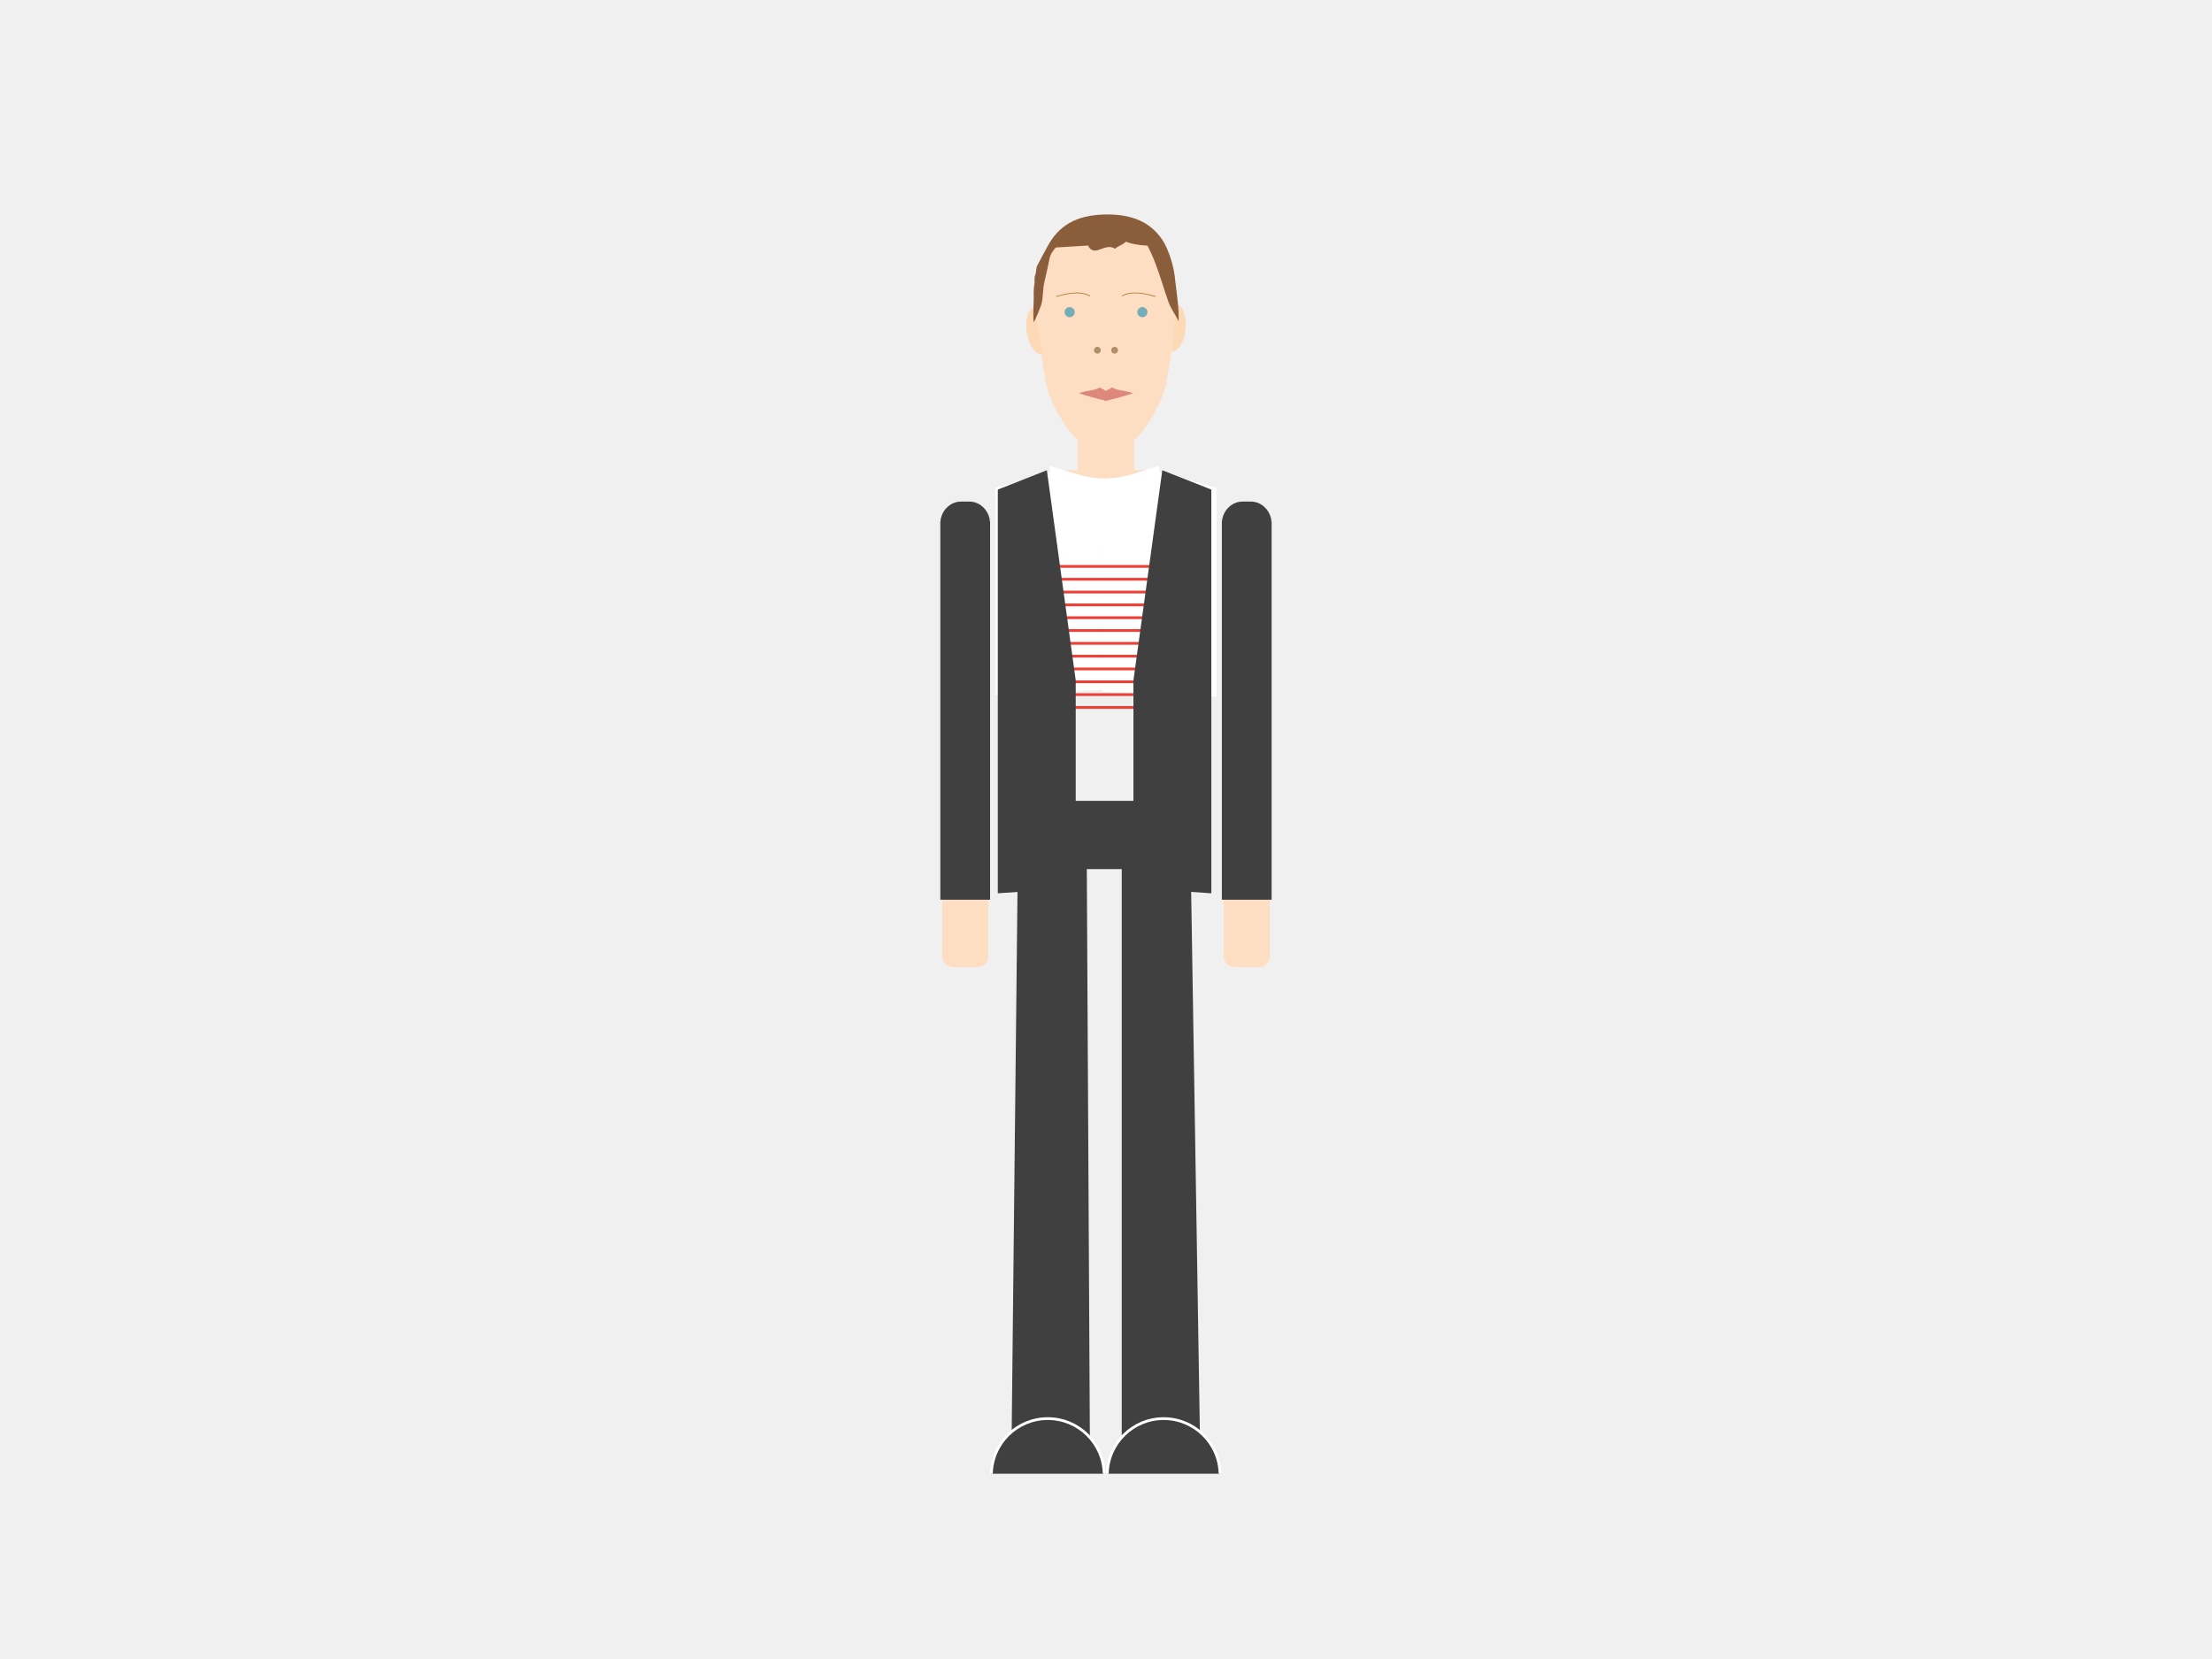
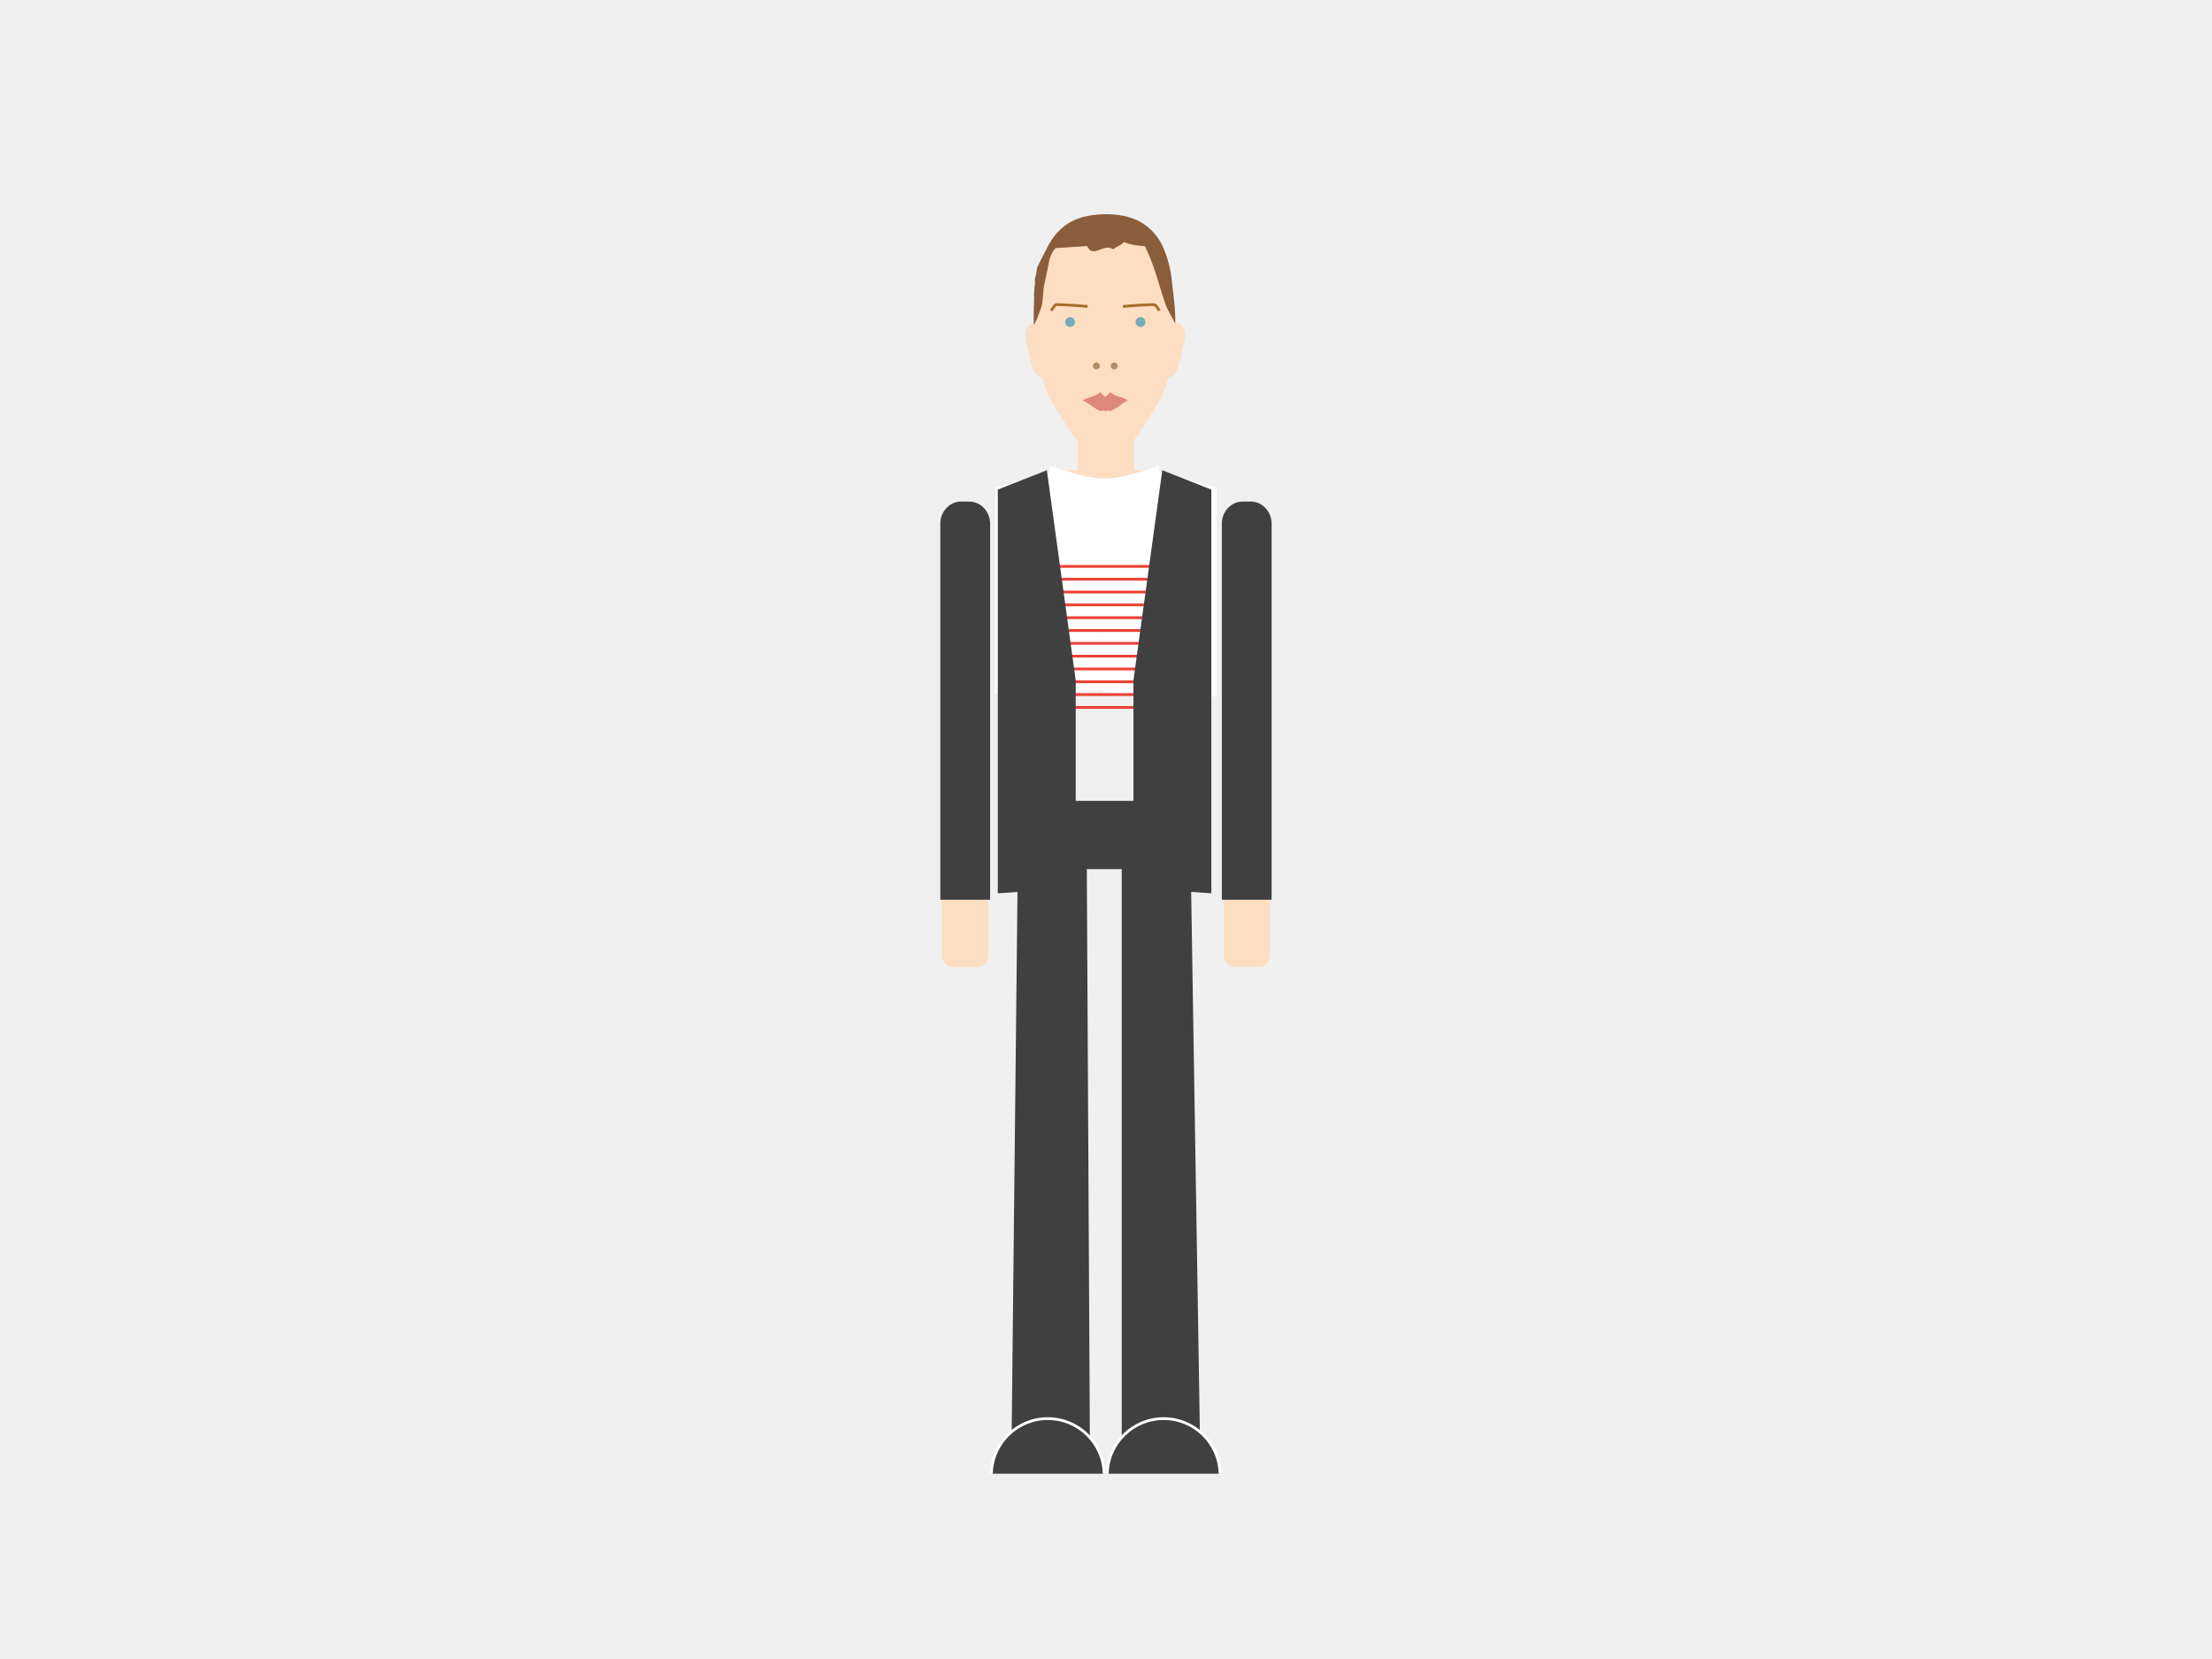
<svg xmlns="http://www.w3.org/2000/svg" viewBox="0 0 800 600">
  <defs>
-     <style>.cls-1{fill:#fddec3;}.cls-2,.cls-9{fill:#404041;}.cls-3{fill:#74acb8;}.cls-4{fill:#fdd9b6;}.cls-5{fill:#8a5d3b;}.cls-6{fill:#de887b;}.cls-7{fill:#b18e6a;}.cls-11,.cls-8{fill:none;}.cls-8{stroke:#a56f29;stroke-width:0.25px;}.cls-11,.cls-8,.cls-9{stroke-miterlimit:10;}.cls-9{stroke:#fff;}.cls-10{fill:#fff;}.cls-11{stroke:#ee4036;}</style>
+     <style>.cls-1{fill:#fddec3;}.cls-2,.cls-3{fill:#404041;}.cls-3{stroke:#fff;}.cls-3,.cls-5,.cls-9{stroke-miterlimit:10;}.cls-4{fill:#fff;}.cls-5,.cls-9{fill:none;}.cls-5{stroke:#ee4036;}.cls-6{fill:#74acb8;}.cls-7{fill:#b18e6a;}.cls-8{fill:#de887b;}.cls-9{stroke:#a56f29;}.cls-10{fill:#8a5d3b;}</style>
  </defs>
-   <g id="Layer_1" data-name="Layer 1">
+   <g id="Layer_3" data-name="Layer 3">
    <polygon class="cls-1" points="418.33 170.04 399.32 195.69 381.67 170.04 389.82 170.04 389.82 158.81 400 158.81 410.18 158.81 410.18 170.04 418.33 170.04" />
    <polygon class="cls-2" points="431.48 314.33 369.76 314.33 368.52 289.64 430.24 289.64 431.48 314.33" />
-     <circle class="cls-3" cx="400" cy="113.81" r="2.45" />
-     <path class="cls-1" d="M402.52,162.08c6.85-1.84,7.85-2.15,12-7.93,3-4.28,6.48-10.88,7.35-16.07,2.41-14.33,5.69-30.64.81-44.32-2.83-7.94-12.34-10.08-20.72-9.15h-3.84c-8.38-.93-17.89,1.21-20.72,9.15-4.88,13.68-1.6,30,.81,44.32.87,5.19,4.3,11.79,7.35,16.07,4.11,5.78,5.11,6.09,12,7.93Z" />
-     <path class="cls-4" d="M425.31,110c2.36.22,3.92,4.21,3.48,8.92s-2.69,8.35-5,8.13" />
-     <path class="cls-4" d="M376.91,128.05c-2.33.37-4.83-3.12-5.57-7.79s.55-8.75,2.89-9.12" />
-     <path class="cls-5" d="M393.56,88.79a2.7,2.7,0,0,0,1.92,1.8,4.86,4.86,0,0,0,2.38-.4,14.55,14.55,0,0,1,2.66-.8,3.59,3.59,0,0,1,2.72.58,5,5,0,0,1,1-.71c.33-.2.68-.37,1-.54a9.87,9.87,0,0,0,1-.55,4.38,4.38,0,0,0,.91-.77A18.38,18.38,0,0,0,409,88c.63.17,1.27.3,1.91.41s1.31.2,2,.27,1.37.11,2.08.15a58.33,58.33,0,0,1,3,6.76c.86,2.26,1.61,4.54,2.35,6.83s1.46,4.57,2.28,6.87,2.53,4.59,3.64,6.89c.16-4.9-.67-9.82-1.19-14.42a38.12,38.12,0,0,0-3.32-12.54,19.52,19.52,0,0,0-8-8.71c-3.66-2-8.39-3.13-14.5-2.93a33.39,33.39,0,0,0-6.9.88,21.32,21.32,0,0,0-5.63,2.21,19,19,0,0,0-4.52,3.64,24.21,24.21,0,0,0-3.56,5.19c-.54,1-1.12,2.07-1.71,3.16s-1.19,2.2-1.76,3.33-.31,2.3-.77,3.47-.07,2.36-.35,3.55a21.92,21.92,0,0,0-.17,4.27c0,1.13-.36,8,0,9.3a44.92,44.92,0,0,0,2.79-6.7c.69-2.68.35-4.89,1.08-8s1.4-6.2,1.86-8.48,2.31-3.8,2.2-3.89" />
-     <path class="cls-6" d="M408.83,141.89l-1-.25-1-.2-1-.19-1-.19c-.33-.07-.64-.15-1-.24a7.59,7.59,0,0,1-.88-.31,6.63,6.63,0,0,1-.8-.4,1.37,1.37,0,0,1-.26.2,2.32,2.32,0,0,1-.31.19l-.34.18a18.42,18.42,0,0,0-.72.37l-.34.21-.19.16-.19-.16-.34-.21-.36-.19a3,3,0,0,0-.36-.18l-.34-.18a2.32,2.32,0,0,1-.31-.19,1.89,1.89,0,0,1-.27-.2,5.84,5.84,0,0,1-.79.4,7.59,7.59,0,0,1-.88.31c-.31.09-.63.17-1,.24l-1,.19-1,.19-1,.2-1,.25a8.83,8.83,0,0,0-.95.33l2.13.67c.79.25,1.66.51,2.56.77s1.86.52,2.82.75c.55.13,1.11.25,1.67.36V145l.61-.12.61.12,0-.23q.86-.17,1.68-.36c1-.23,1.91-.49,2.82-.75s1.76-.52,2.56-.77l2.13-.67A8.83,8.83,0,0,0,408.83,141.89Z" />
-     <path class="cls-7" d="M398.11,126.65a1.23,1.23,0,1,1-1.22-1.22A1.22,1.22,0,0,1,398.11,126.65Z" />
-     <path class="cls-7" d="M404.34,126.65a1.23,1.23,0,1,1-1.23-1.22A1.22,1.22,0,0,1,404.34,126.65Z" />
-     <circle class="cls-3" cx="413.15" cy="112.89" r="1.83" />
-     <circle class="cls-3" cx="386.85" cy="112.89" r="1.83" />
-     <path class="cls-8" d="M394.22,107.05c-3.65-2-8.19-.94-12.22.21" />
-     <path class="cls-8" d="M405.78,107.05c3.65-2,8.19-.94,12.22.21" />
    <polygon class="cls-2" points="433.98 519.75 405.69 519.75 405.69 290.01 430.28 290.01 433.98 519.75" />
    <polygon class="cls-2" points="394.16 519.75 365.87 519.75 368.34 290.01 392.93 290.01 394.16 519.75" />
-     <path class="cls-9" d="M400.47,533a20.39,20.39,0,0,1,40.77,0" />
-     <path class="cls-9" d="M399.33,533a20.39,20.39,0,0,0-40.77,0" />
+     <path class="cls-3" d="M400.47,533a20.39,20.39,0,0,1,40.77,0" />
+     <path class="cls-3" d="M399.33,533a20.39,20.39,0,0,0-40.77,0" />
    <rect class="cls-1" x="340.74" y="322.07" width="16.71" height="27.71" rx="4" />
    <path class="cls-2" d="M358.06,188.75a8.37,8.37,0,0,0-.56-2.43,8.26,8.26,0,0,0-1.62-2.56,7.55,7.55,0,0,0-2.39-1.73,7,7,0,0,0-2.92-.63h-3a7,7,0,0,0-2.92.63,7.55,7.55,0,0,0-2.39,1.73,8.26,8.26,0,0,0-1.62,2.56,8.37,8.37,0,0,0-.56,2.43h0V325.4h18V188.75Z" />
    <rect class="cls-1" x="442.56" y="322.07" width="16.71" height="27.71" rx="4" />
    <path class="cls-2" d="M459.88,188.75a8.37,8.37,0,0,0-.56-2.43,8.26,8.26,0,0,0-1.62-2.56,7.55,7.55,0,0,0-2.39-1.73,7,7,0,0,0-2.92-.63h-3a7,7,0,0,0-2.92.63,7.55,7.55,0,0,0-2.39,1.73,8.26,8.26,0,0,0-1.62,2.56,8.37,8.37,0,0,0-.56,2.43h0V325.4h18V188.75Z" />
-     <polyline class="cls-10" points="440 251.96 440 214.19 440 176.43 428.7 173.32 417.39 170.2 417.39 170.2 417.39 170.2 408.17 180.3 398.94 190.4 398.94 250.21" />
-     <polyline class="cls-10" points="360 251.19 360 213.78 360 176.37 371.3 173.29 382.61 170.2 382.61 170.2 382.61 170.2 390.77 180.21 398.94 190.21 398.94 249.46" />
-     <line class="cls-11" x1="373.57" y1="204.85" x2="422.5" y2="204.85" />
-     <line class="cls-11" x1="373.57" y1="214.12" x2="422.5" y2="214.12" />
-     <line class="cls-11" x1="373.57" y1="209.49" x2="422.5" y2="209.49" />
-     <line class="cls-11" x1="373.57" y1="218.76" x2="422.5" y2="218.76" />
-     <line class="cls-11" x1="373.57" y1="228.03" x2="422.5" y2="228.03" />
-     <line class="cls-11" x1="373.57" y1="223.4" x2="422.5" y2="223.4" />
-     <line class="cls-11" x1="373.57" y1="232.67" x2="422.5" y2="232.67" />
-     <line class="cls-11" x1="373.57" y1="241.94" x2="422.5" y2="241.94" />
-     <line class="cls-11" x1="373.57" y1="237.31" x2="422.5" y2="237.31" />
-     <line class="cls-11" x1="373.57" y1="246.58" x2="422.5" y2="246.58" />
-     <line class="cls-11" x1="373.57" y1="255.85" x2="422.5" y2="255.85" />
-     <line class="cls-11" x1="373.57" y1="251.21" x2="422.5" y2="251.21" />
-     <path class="cls-10" d="M399.48,173.07a37.64,37.64,0,0,1-10.33-1.68c-3.31-.94-6.5-2.1-9.49-2.94v20.62l19.82,9,19.83-9V168.45c-3,.84-6.18,2-9.49,2.94A37.65,37.65,0,0,1,399.48,173.07Z" />
+     <polyline class="cls-4" points="440 251.96 440 214.19 440 176.43 428.7 173.32 417.39 170.2 417.39 170.2 417.39 170.2 408.17 180.3 398.94 190.4 398.94 250.21" />
+     <polyline class="cls-4" points="360 251.19 360 213.78 360 176.37 371.3 173.29 382.61 170.2 382.61 170.2 382.61 170.2 390.77 180.21 398.94 190.21 398.94 249.46" />
+     <line class="cls-5" x1="373.57" y1="204.85" x2="422.5" y2="204.85" />
+     <line class="cls-5" x1="373.57" y1="214.12" x2="422.5" y2="214.12" />
+     <line class="cls-5" x1="373.57" y1="209.49" x2="422.5" y2="209.49" />
+     <line class="cls-5" x1="373.57" y1="218.76" x2="422.5" y2="218.76" />
+     <line class="cls-5" x1="373.57" y1="228.03" x2="422.5" y2="228.03" />
+     <line class="cls-5" x1="373.57" y1="223.4" x2="422.5" y2="223.4" />
+     <line class="cls-5" x1="373.57" y1="232.67" x2="422.5" y2="232.67" />
+     <line class="cls-5" x1="373.57" y1="241.94" x2="422.5" y2="241.94" />
+     <line class="cls-5" x1="373.57" y1="237.31" x2="422.5" y2="237.31" />
+     <line class="cls-5" x1="373.57" y1="246.58" x2="422.5" y2="246.58" />
+     <line class="cls-5" x1="373.57" y1="255.85" x2="422.5" y2="255.85" />
+     <line class="cls-5" x1="373.57" y1="251.21" x2="422.5" y2="251.21" />
+     <path class="cls-4" d="M399.48,173.07a37.64,37.64,0,0,1-10.33-1.68c-3.31-.94-6.5-2.1-9.49-2.94v20.62l19.82,9,19.83-9V168.45c-3,.84-6.18,2-9.49,2.94A37.65,37.65,0,0,1,399.48,173.07Z" />
    <polyline class="cls-2" points="375.48 322.07 360.87 323.07 360.87 286.57 360.87 250.07 360.87 213.57 360.87 177.07 378.61 170.07 389.05 246.07 389.05 293.07" />
    <polyline class="cls-2" points="423.49 322.07 438.1 323.07 438.1 286.57 438.1 250.07 438.1 213.57 438.1 177.07 420.36 170.07 409.92 246.07 409.92 293.07" />
+     <path class="cls-1" d="M397.67,162.5h4.15l.42-.14c1.15-.22,2.35-.19,3.49-.46,3.38-.81,5.58-4,7.36-6.94,3.48-5.8,8.61-12.19,9.4-18.91l2.14-18.16a15.84,15.84,0,0,0,.07-4.76c-.37-2-1.48-3.73-2.05-5.65-1.16-3.94,0-8.2-.44-12.28a15.14,15.14,0,0,0-5.65-10c-3.64-2.85-9.26-4.47-13.88-4.62l-5.87,0c-4.62.15-10.24,1.77-13.89,4.62a15.14,15.14,0,0,0-5.65,10c-.47,4.09.73,8.34-.44,12.28-.56,1.93-1.67,3.68-2.05,5.65a15.84,15.84,0,0,0,.08,4.76L377,136c.79,6.73,5.92,13.11,9.4,18.92,1.78,3,4,6.13,7.35,6.93,1.15.27,2.34.24,3.5.46Z" />
+     <circle class="cls-6" cx="412.49" cy="116.47" r="1.78" />
+     <circle class="cls-6" cx="387" cy="116.47" r="1.78" />
+     <path class="cls-7" d="M397.79,132.36a1.26,1.26,0,1,1-1.26-1.27A1.26,1.26,0,0,1,397.79,132.36Z" />
+     <path class="cls-7" d="M404.22,132.36a1.27,1.27,0,1,1-1.27-1.27A1.27,1.27,0,0,1,404.22,132.36Z" />
+     <path class="cls-8" d="M407.16,144.34q-.41-.19-.84-.36l-.86-.28-.85-.27-.84-.28c-.28-.1-.54-.21-.8-.33a5,5,0,0,1-.74-.44,4.57,4.57,0,0,1-.67-.58,2,2,0,0,1-.22.29,3.31,3.31,0,0,1-.26.27l-.29.25-.3.26-.3.27c-.1.1-.2.2-.29.31l-.16.23a1.88,1.88,0,0,0-.16-.23,4.12,4.12,0,0,0-.28-.31l-.3-.27-.3-.26-.29-.25a2.29,2.29,0,0,1-.27-.27,3.15,3.15,0,0,1-.22-.29,4.5,4.5,0,0,1-.66.58,5.55,5.55,0,0,1-.74.44c-.26.12-.53.23-.8.33l-.84.28-.86.27-.86.28-.84.36a7.26,7.26,0,0,0-.8.47l1.8.95c.66.35,1.6,1.26,2.36,1.63s1.35.92,2.15,1.24c.47.19.94-.35,1.41-.19v.32l.51-.16.52.16,0-.32c.47-.16.94.38,1.41.19.81-.32,1.6-.87,2.37-1.24s1.48-1.28,2.15-1.63l1.79-.95A5.78,5.78,0,0,0,407.16,144.34Z" />
+     <path class="cls-1" d="M424.79,116.91c1.64-.32,3.2,1.12,3.64,2.73a10,10,0,0,1-.33,4.94l-1.48,6.25a11.4,11.4,0,0,1-1.51,4,3.94,3.94,0,0,1-3.69,1.83" />
+     <path class="cls-1" d="M374.69,116.91c-1.63-.32-3.2,1.12-3.64,2.73a10.15,10.15,0,0,0,.33,4.94l1.48,6.25a11.61,11.61,0,0,0,1.52,4,3.94,3.94,0,0,0,3.68,1.83" />
+     <path class="cls-9" d="M406.15,110.82q5.39-.51,10.8-.66a1.46,1.46,0,0,1,.78.12,1.32,1.32,0,0,1,.4.38,11.62,11.62,0,0,1,1.15,1.71" />
+     <path class="cls-9" d="M393.33,110.82q-5.38-.51-10.79-.66a1.46,1.46,0,0,0-.78.12,1.35,1.35,0,0,0-.41.38,11.56,11.56,0,0,0-1.14,1.71" />
+     <path class="cls-10" d="M393.19,89c.53,1.2,1.16,1.71,1.87,1.84a4.48,4.48,0,0,0,2.33-.41,14.6,14.6,0,0,1,2.58-.82,3.35,3.35,0,0,1,2.65.6,4.53,4.53,0,0,1,.93-.73,11.05,11.05,0,0,1,1-.55c.33-.18.67-.36,1-.57a4.32,4.32,0,0,0,.88-.78c.61.23,1.21.43,1.83.6s1.23.31,1.86.42,1.27.2,1.93.27,1.33.12,2,.15A62,62,0,0,1,417,96c.83,2.32,1.56,4.65,2.28,7s1.42,4.7,2.22,7,2.46,4.71,3.54,7.07c.16-5-.64-10.07-1.15-14.79a41.16,41.16,0,0,0-3.23-12.85,19.69,19.69,0,0,0-7.82-8.93c-3.56-2.1-8.17-3.21-14.11-3a30.92,30.92,0,0,0-6.72.91,20.25,20.25,0,0,0-5.49,2.26,19,19,0,0,0-4.4,3.74,25.38,25.38,0,0,0-3.47,5.31c-.52,1.05-1.08,2.13-1.66,3.24s-1.16,2.26-1.71,3.42-.3,2.35-.76,3.56-.06,2.41-.33,3.64A23.79,23.79,0,0,0,374,108c0,1.15-.35,8.16,0,9.53a45.88,45.88,0,0,0,2.71-6.86c.68-2.75.35-5,1.06-8.24s1.37-6.35,1.82-8.69a10.34,10.34,0,0,1,2.13-4" />
  </g>
</svg>
